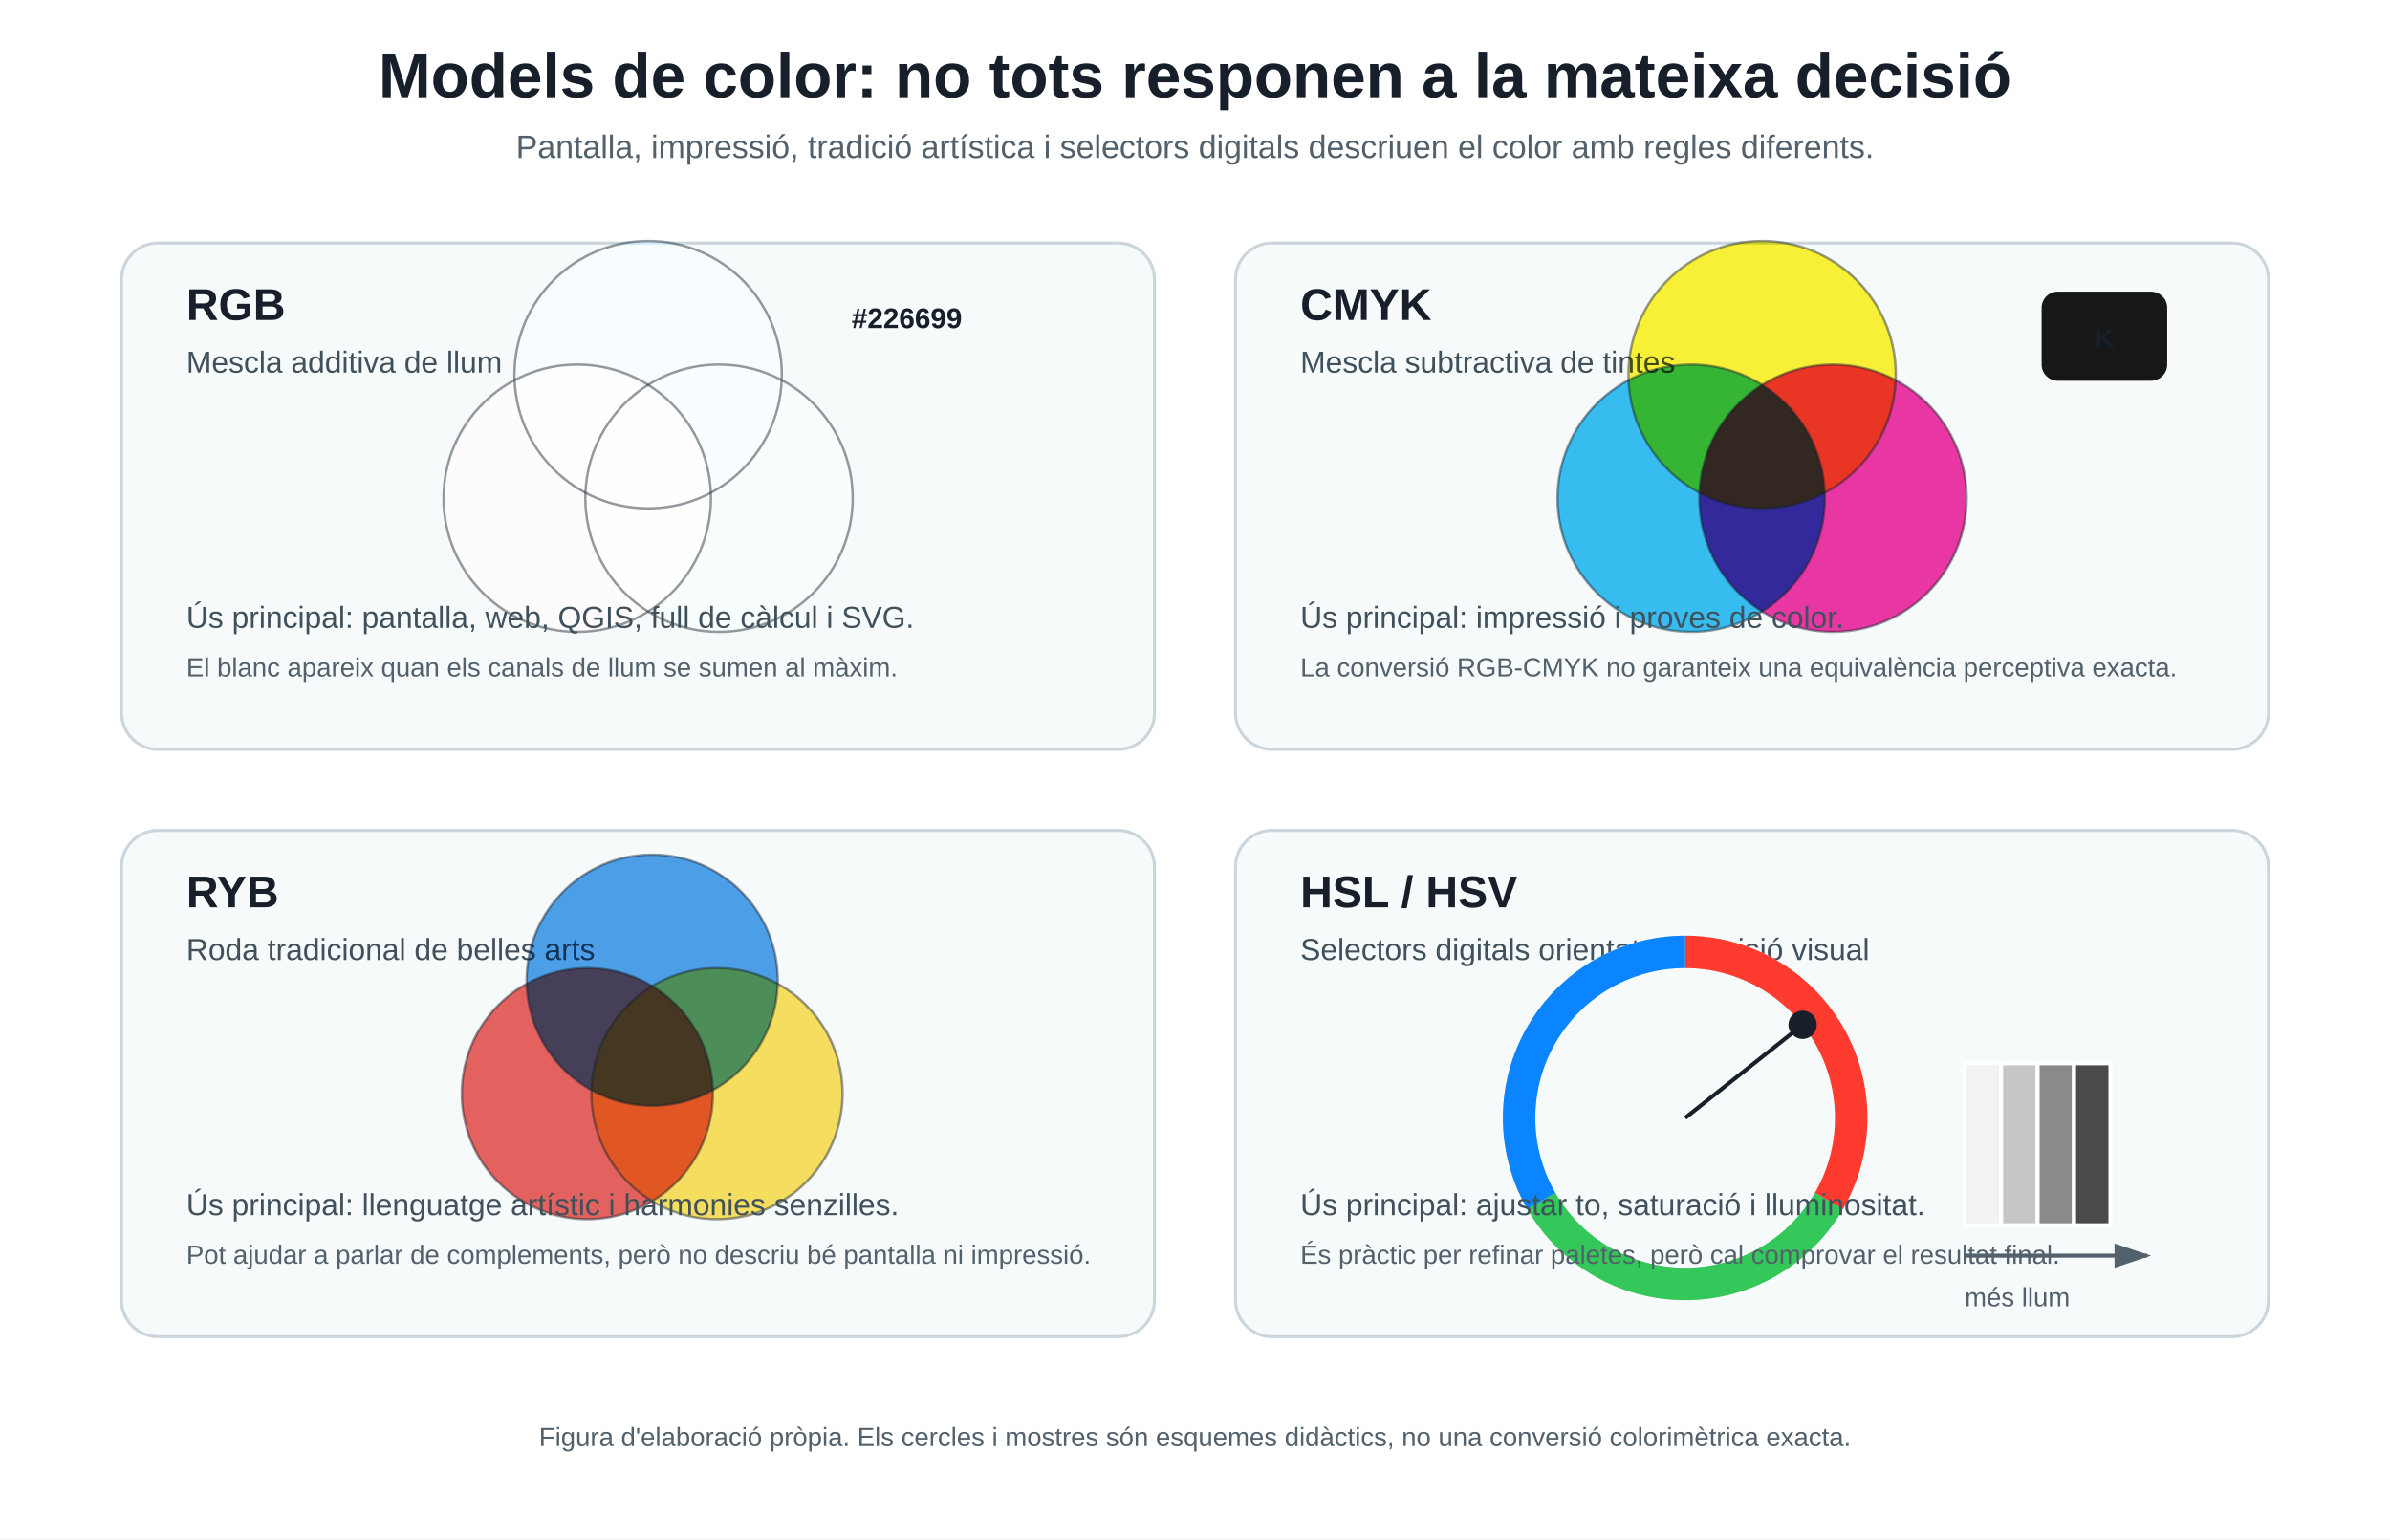
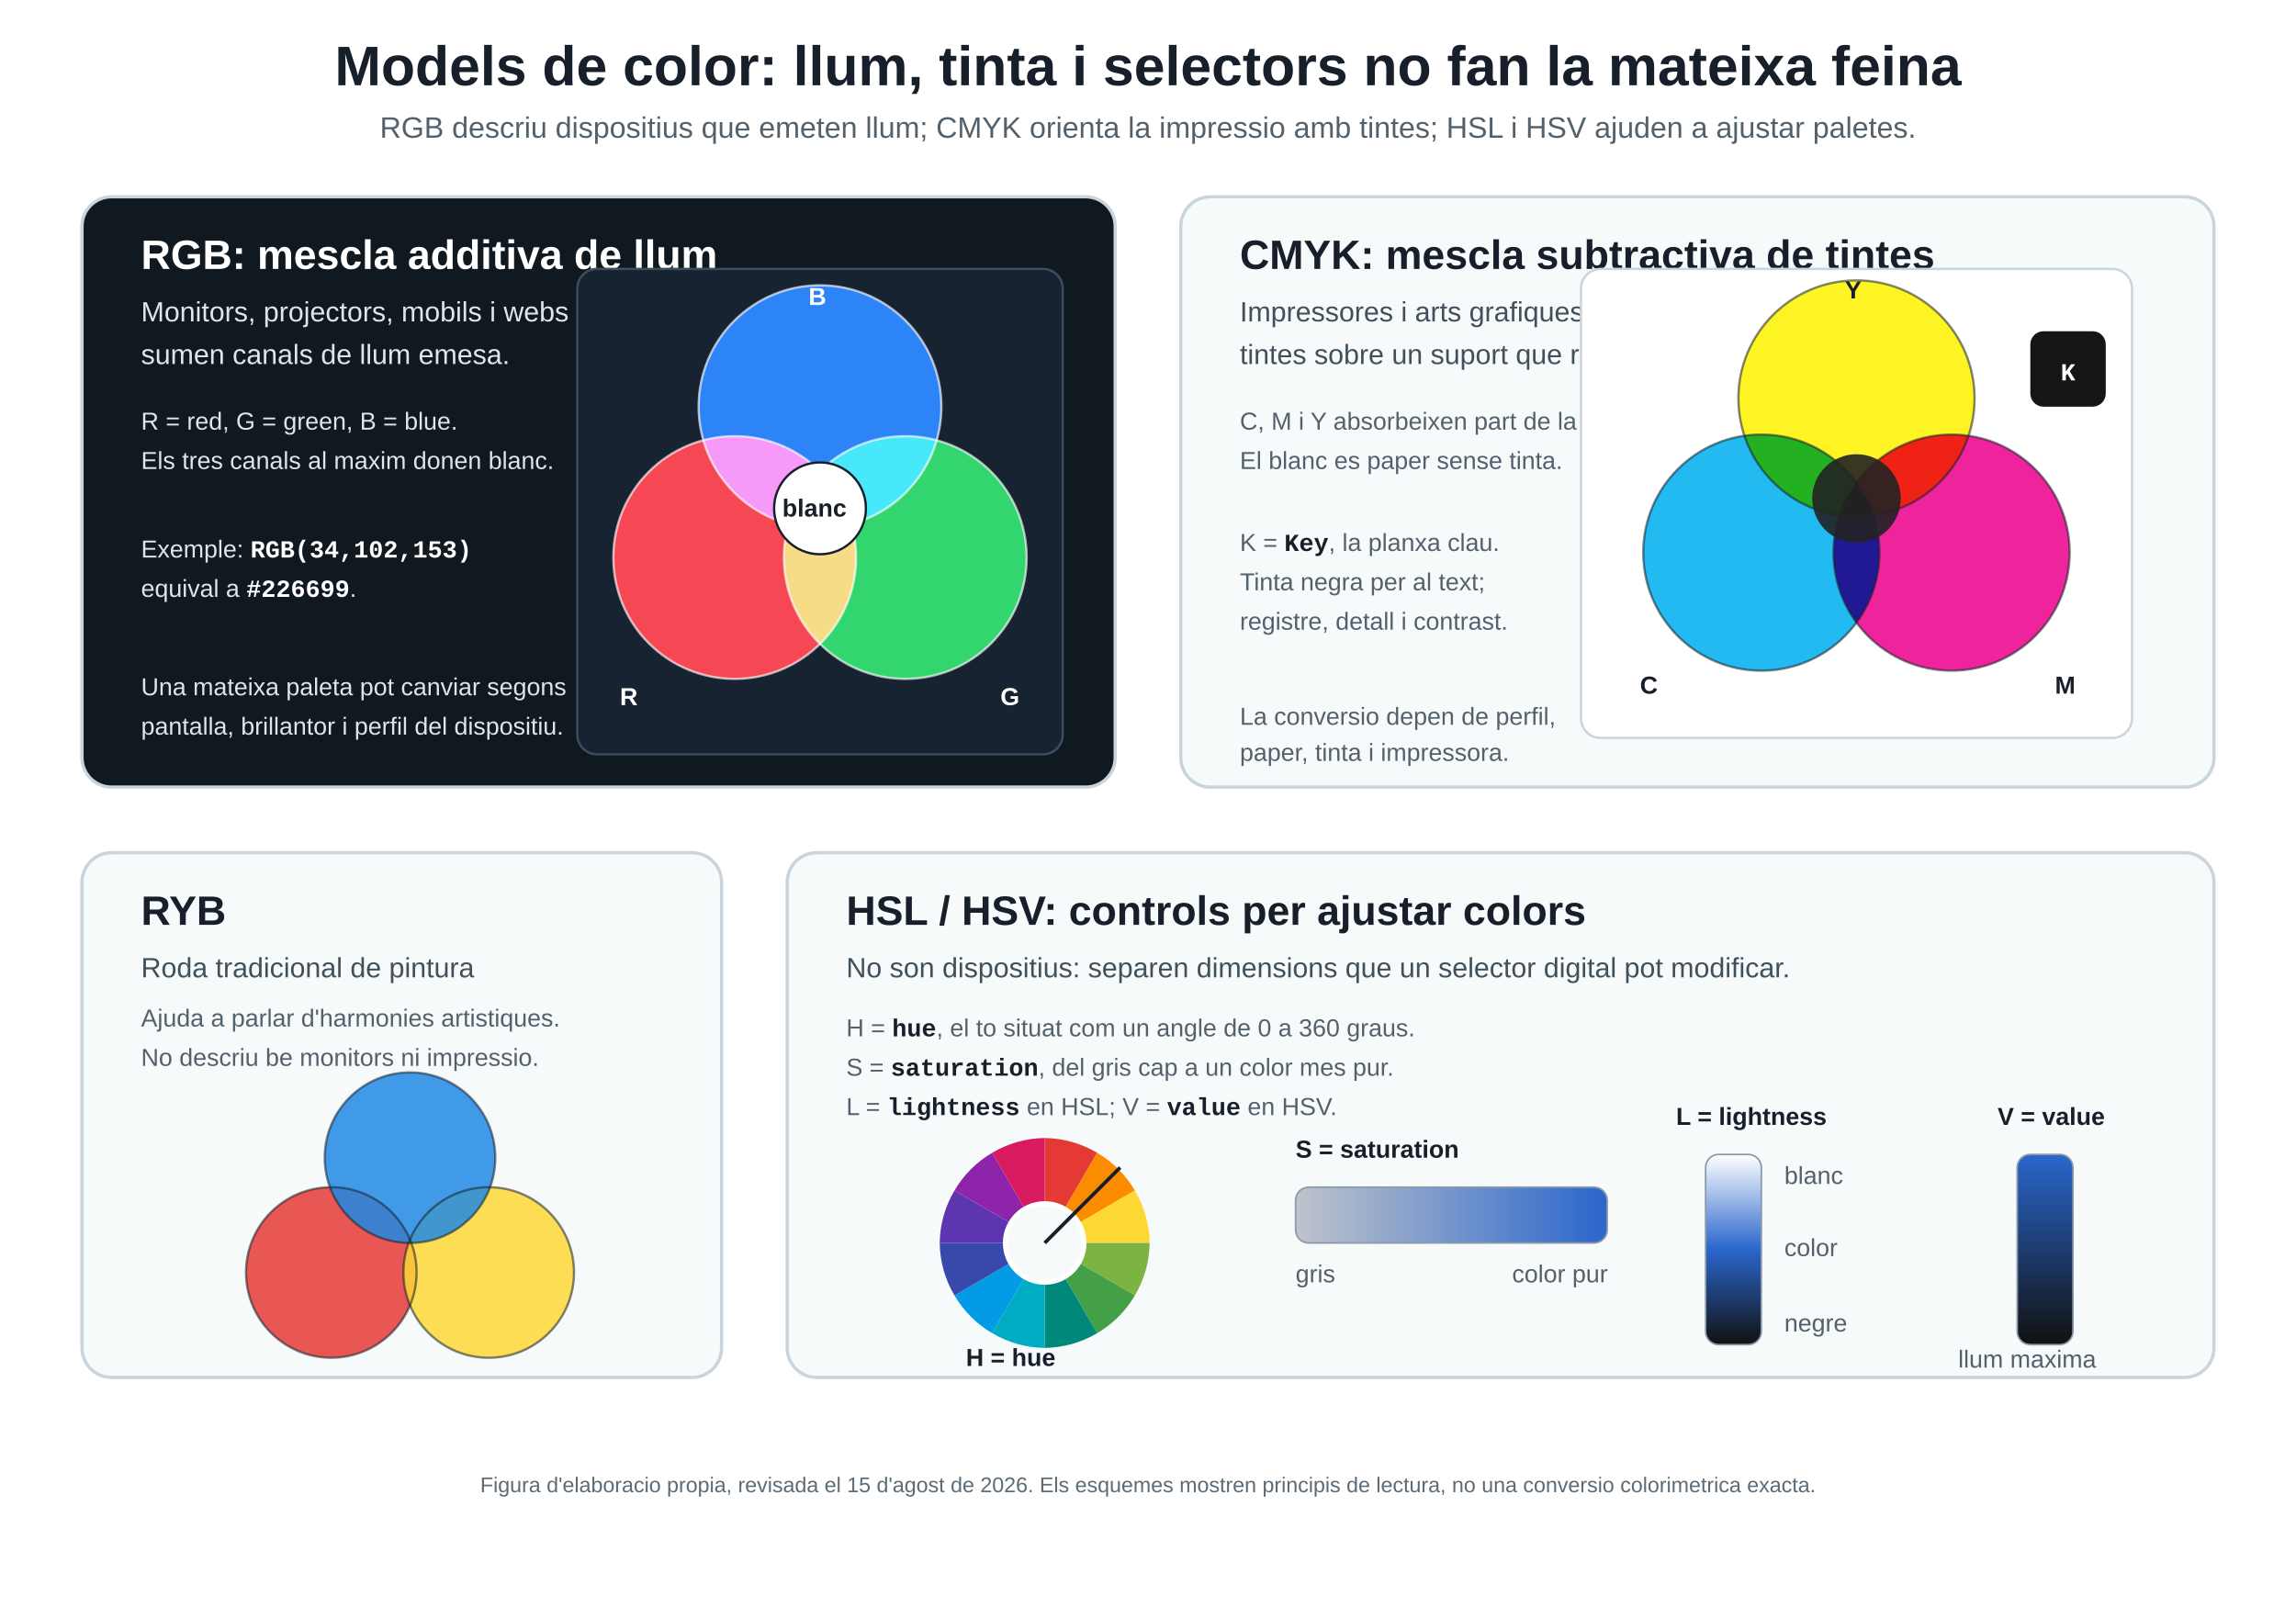
- <svg xmlns="http://www.w3.org/2000/svg" width="1180" height="760" viewBox="0 0 1180 760" role="img" aria-labelledby="title desc">
+ <svg xmlns="http://www.w3.org/2000/svg" width="1400" height="980" viewBox="0 0 1400 980" role="img" aria-labelledby="title desc">
  <defs>
    <style>
-       .bg { fill: #ffffff; }
-       .panel { fill: #f7fafb; stroke: #cbd6dc; stroke-width: 1.5; rx: 18; }
-       .title { font: 700 31px Arial, 'Liberation Sans', sans-serif; fill: #17202a; }
-       .subtitle { font: 16px Arial, 'Liberation Sans', sans-serif; fill: #52616b; }
-       .label { font: 700 22px Arial, 'Liberation Sans', sans-serif; fill: #17202a; }
-       .small { font: 15px Arial, 'Liberation Sans', sans-serif; fill: #40515c; }
-       .tiny { font: 13px Arial, 'Liberation Sans', sans-serif; fill: #52616b; }
-       .code { font: 700 14px Arial, 'Liberation Sans', sans-serif; fill: #17202a; }
-       .mix { mix-blend-mode: multiply; opacity: .78; }
-       .screen { mix-blend-mode: screen; opacity: .9; }
-       .stroke { fill: none; stroke: #17202a; stroke-width: 1.2; opacity: .45; }
-       .axis { stroke: #52616b; stroke-width: 2; marker-end: url(#arrow); }
-       .arrowText { font: 13px Arial, 'Liberation Sans', sans-serif; fill: #52616b; }
-       .chip { stroke: #ffffff; stroke-width: 2; }
+       .bg{fill:#ffffff}
+       .panel{fill:#f7fafb;stroke:#c9d4dc;stroke-width:2;rx:18}
+       .panelDark{fill:#101820;stroke:#c9d4dc;stroke-width:2;rx:18}
+       .title{font:700 34px Arial,'Liberation Sans',sans-serif;fill:#17202a}
+       .subtitle{font:18px Arial,'Liberation Sans',sans-serif;fill:#52616b}
+       .h{font:700 25px Arial,'Liberation Sans',sans-serif;fill:#17202a}
+       .hLight{font:700 25px Arial,'Liberation Sans',sans-serif;fill:#ffffff}
+       .p{font:17px Arial,'Liberation Sans',sans-serif;fill:#40515c}
+       .pLight{font:17px Arial,'Liberation Sans',sans-serif;fill:#dce6ee}
+       .small{font:15px Arial,'Liberation Sans',sans-serif;fill:#52616b}
+       .smallLight{font:15px Arial,'Liberation Sans',sans-serif;fill:#dce6ee}
+       .tiny{font:13px Arial,'Liberation Sans',sans-serif;fill:#5c6b76}
+       .tag{font:700 15px Arial,'Liberation Sans',sans-serif;fill:#17202a}
+       .tagLight{font:700 15px Arial,'Liberation Sans',sans-serif;fill:#ffffff}
+       .code{font:700 15px 'Liberation Mono',Consolas,monospace;fill:#17202a}
+       .codeLight{font:700 15px 'Liberation Mono',Consolas,monospace;fill:#ffffff}
+       .screen{mix-blend-mode:screen;opacity:.96}
+       .ink{mix-blend-mode:multiply;opacity:.86}
+       .outline{fill:none;stroke:#17202a;stroke-width:1.4;opacity:.55}
+       .outlineLight{fill:none;stroke:#ffffff;stroke-width:1.4;opacity:.65}
+       .box{fill:#ffffff;stroke:#c9d4dc;stroke-width:1.4;rx:12}
+       .boxDark{fill:#172331;stroke:#3c4d5d;stroke-width:1.4;rx:12}
    </style>
-     <marker id="arrow" markerWidth="10" markerHeight="10" refX="8" refY="3" orient="auto" markerUnits="strokeWidth">
-       <path d="M0,0 L0,6 L9,3 z" fill="#52616b" />
-     </marker>
+     <linearGradient id="satBlue" x1="0" y1="0" x2="1" y2="0">
+       <stop offset="0" stop-color="#bfc4cb" />
+       <stop offset="1" stop-color="#2a66cc" />
+     </linearGradient>
+     <linearGradient id="hslLight" x1="0" y1="1" x2="0" y2="0">
+       <stop offset="0" stop-color="#111111" />
+       <stop offset=".5" stop-color="#2a66cc" />
+       <stop offset="1" stop-color="#ffffff" />
+     </linearGradient>
+     <linearGradient id="hsvValue" x1="0" y1="1" x2="0" y2="0">
+       <stop offset="0" stop-color="#111111" />
+       <stop offset="1" stop-color="#2a66cc" />
+     </linearGradient>
  </defs>
-   <rect class="bg" width="1180" height="760" />
-   <text x="590" y="48" text-anchor="middle" class="title">Models de color: no tots responen a la mateixa decisió</text>
-   <text x="590" y="78" text-anchor="middle" class="subtitle">Pantalla, impressió, tradició artística i selectors digitals descriuen el color amb regles diferents.</text>
-   <rect x="60" y="120" width="510" height="250" class="panel" />
-   <text x="92" y="158" class="label">RGB</text>
-   <text x="92" y="184" class="small">Mescla additiva de llum</text>
-   <circle cx="285" cy="246" r="66" fill="#ff3b30" class="screen" />
-   <circle cx="355" cy="246" r="66" fill="#34c759" class="screen" />
-   <circle cx="320" cy="185" r="66" fill="#0a84ff" class="screen" />
-   <circle cx="285" cy="246" r="66" class="stroke" />
-   <circle cx="355" cy="246" r="66" class="stroke" />
-   <circle cx="320" cy="185" r="66" class="stroke" />
-   <text x="475" y="162" text-anchor="end" class="code">#226699</text>
-   <text x="92" y="310" class="small">Ús principal: pantalla, web, QGIS, full de càlcul i SVG.</text>
-   <text x="92" y="334" class="tiny">El blanc apareix quan els canals de llum se sumen al màxim.</text>
-   <rect x="610" y="120" width="510" height="250" class="panel" />
-   <text x="642" y="158" class="label">CMYK</text>
-   <text x="642" y="184" class="small">Mescla subtractiva de tintes</text>
-   <circle cx="835" cy="246" r="66" fill="#00aeef" class="mix" />
-   <circle cx="905" cy="246" r="66" fill="#ec008c" class="mix" />
-   <circle cx="870" cy="185" r="66" fill="#fff200" class="mix" />
-   <circle cx="835" cy="246" r="66" class="stroke" />
-   <circle cx="905" cy="246" r="66" class="stroke" />
-   <circle cx="870" cy="185" r="66" class="stroke" />
-   <rect x="1008" y="144" width="62" height="44" fill="#171717" rx="8" />
-   <text x="1039" y="172" text-anchor="middle" fill="#ffffff" class="code">K</text>
-   <text x="642" y="310" class="small">Ús principal: impressió i proves de color.</text>
-   <text x="642" y="334" class="tiny">La conversió RGB-CMYK no garanteix una equivalència perceptiva exacta.</text>
-   <rect x="60" y="410" width="510" height="250" class="panel" />
-   <text x="92" y="448" class="label">RYB</text>
-   <text x="92" y="474" class="small">Roda tradicional de belles arts</text>
-   <circle cx="290" cy="540" r="62" fill="#e53935" class="mix" />
-   <circle cx="354" cy="540" r="62" fill="#fdd835" class="mix" />
-   <circle cx="322" cy="484" r="62" fill="#1e88e5" class="mix" />
-   <circle cx="290" cy="540" r="62" class="stroke" />
-   <circle cx="354" cy="540" r="62" class="stroke" />
-   <circle cx="322" cy="484" r="62" class="stroke" />
-   <text x="92" y="600" class="small">Ús principal: llenguatge artístic i harmonies senzilles.</text>
-   <text x="92" y="624" class="tiny">Pot ajudar a parlar de complements, però no descriu bé pantalla ni impressió.</text>
-   <rect x="610" y="410" width="510" height="250" class="panel" />
-   <text x="642" y="448" class="label">HSL / HSV</text>
-   <text x="642" y="474" class="small">Selectors digitals orientats a decisió visual</text>
-   <g transform="translate(832 552)">
-     <circle r="82" fill="none" stroke="#cbd6dc" stroke-width="16" />
-     <path d="M0,-82 A82,82 0 0,1 71,41" fill="none" stroke="#ff3b30" stroke-width="16" />
-     <path d="M71,41 A82,82 0 0,1 -71,41" fill="none" stroke="#34c759" stroke-width="16" />
-     <path d="M-71,41 A82,82 0 0,1 0,-82" fill="none" stroke="#0a84ff" stroke-width="16" />
-     <line x1="0" y1="0" x2="58" y2="-46" stroke="#17202a" stroke-width="2" />
-     <circle cx="58" cy="-46" r="7" fill="#17202a" />
+   <rect class="bg" width="1400" height="980" />
+   <text x="700" y="52" text-anchor="middle" class="title">Models de color: llum, tinta i selectors no fan la mateixa feina</text>
+   <text x="700" y="84" text-anchor="middle" class="subtitle">RGB descriu dispositius que emeten llum; CMYK orienta la impressio amb tintes; HSL i HSV ajuden a ajustar paletes.</text>
+   <rect x="50" y="120" width="630" height="360" class="panelDark" />
+   <text x="86" y="164" class="hLight">RGB: mescla additiva de llum</text>
+   <text x="86" y="196" class="pLight">Monitors, projectors, mobils i webs</text>
+   <text x="86" y="222" class="pLight">sumen canals de llum emesa.</text>
+   <text x="86" y="262" class="smallLight">R = red, G = green, B = blue.</text>
+   <text x="86" y="286" class="smallLight">Els tres canals al maxim donen blanc.</text>
+   <text x="86" y="340" class="smallLight">Exemple: <tspan class="codeLight">RGB(34,102,153)</tspan>
+   </text>
+   <text x="86" y="364" class="smallLight">equival a <tspan class="codeLight">#226699</tspan>.</text>
+   <text x="86" y="424" class="smallLight">Una mateixa paleta pot canviar segons</text>
+   <text x="86" y="448" class="smallLight">pantalla, brillantor i perfil del dispositiu.</text>
+   <g transform="translate(500 312)">
+     <rect x="-148" y="-148" width="296" height="296" class="boxDark" />
+     <circle cx="-52" cy="28" r="74" fill="#ff2d2d" class="screen" />
+     <circle cx="52" cy="28" r="74" fill="#20d650" class="screen" />
+     <circle cx="0" cy="-64" r="74" fill="#1976ff" class="screen" />
+     <circle cx="-52" cy="28" r="74" class="outlineLight" />
+     <circle cx="52" cy="28" r="74" class="outlineLight" />
+     <circle cx="0" cy="-64" r="74" class="outlineLight" />
+     <circle cx="0" cy="-2" r="28" fill="#ffffff" stroke="#17202a" stroke-width="1.4" />
+     <text x="-122" y="118" class="tagLight">R</text>
+     <text x="110" y="118" class="tagLight">G</text>
+     <text x="-7" y="-126" class="tagLight">B</text>
+     <text x="-23" y="3" class="tag">blanc</text>
  </g>
-   <line x1="970" y1="620" x2="1060" y2="620" class="axis" />
-   <text x="970" y="645" class="arrowText">més llum</text>
-   <rect x="970" y="525" width="18" height="80" class="chip" fill="#f2f2f2" />
-   <rect x="988" y="525" width="18" height="80" class="chip" fill="#c6c6c6" />
-   <rect x="1006" y="525" width="18" height="80" class="chip" fill="#8a8a8a" />
-   <rect x="1024" y="525" width="18" height="80" class="chip" fill="#4a4a4a" />
-   <text x="642" y="600" class="small">Ús principal: ajustar to, saturació i lluminositat.</text>
-   <text x="642" y="624" class="tiny">És pràctic per refinar paletes, però cal comprovar el resultat final.</text>
-   <text x="590" y="714" text-anchor="middle" class="tiny">Figura d'elaboració pròpia. Els cercles i mostres són esquemes didàctics, no una conversió colorimètrica exacta.</text>
+   <rect x="720" y="120" width="630" height="360" class="panel" />
+   <text x="756" y="164" class="h">CMYK: mescla subtractiva de tintes</text>
+   <text x="756" y="196" class="p">Impressores i arts grafiques dipositen</text>
+   <text x="756" y="222" class="p">tintes sobre un suport que reflecteix llum.</text>
+   <text x="756" y="262" class="small">C, M i Y absorbeixen part de la llum blanca.</text>
+   <text x="756" y="286" class="small">El blanc es paper sense tinta.</text>
+   <text x="756" y="336" class="small">K = <tspan class="code">Key</tspan>, la planxa clau.</text>
+   <text x="756" y="360" class="small">Tinta negra per al text;</text>
+   <text x="756" y="384" class="small">registre, detall i contrast.</text>
+   <text x="756" y="442" class="small">La conversio depen de perfil,</text>
+   <text x="756" y="464" class="small">paper, tinta i impressora.</text>
+   <g transform="translate(1132 307)">
+     <rect x="-168" y="-143" width="336" height="286" class="box" />
+     <circle cx="-58" cy="30" r="72" fill="#00aeef" class="ink" />
+     <circle cx="58" cy="30" r="72" fill="#ec008c" class="ink" />
+     <circle cx="0" cy="-64" r="72" fill="#fff200" class="ink" />
+     <circle cx="-58" cy="30" r="72" class="outline" />
+     <circle cx="58" cy="30" r="72" class="outline" />
+     <circle cx="0" cy="-64" r="72" class="outline" />
+     <circle cx="0" cy="-3" r="27" fill="#222222" opacity=".9" />
+     <text x="-132" y="116" class="tag">C</text>
+     <text x="121" y="116" class="tag">M</text>
+     <text x="-7" y="-125" class="tag">Y</text>
+     <rect x="106" y="-105" width="46" height="46" rx="8" fill="#151515" />
+     <text x="129" y="-75" text-anchor="middle" class="codeLight">K</text>
+   </g>
+   <rect x="50" y="520" width="390" height="320" class="panel" />
+   <text x="86" y="564" class="h">RYB</text>
+   <text x="86" y="596" class="p">Roda tradicional de pintura</text>
+   <text x="86" y="626" class="small">Ajuda a parlar d'harmonies artistiques.</text>
+   <text x="86" y="650" class="small">No descriu be monitors ni impressio.</text>
+   <g transform="translate(250 752)">
+     <circle cx="-48" cy="24" r="52" fill="#e53935" opacity=".84" />
+     <circle cx="48" cy="24" r="52" fill="#fdd835" opacity=".84" />
+     <circle cx="0" cy="-46" r="52" fill="#1e88e5" opacity=".84" />
+     <circle cx="-48" cy="24" r="52" class="outline" />
+     <circle cx="48" cy="24" r="52" class="outline" />
+     <circle cx="0" cy="-46" r="52" class="outline" />
+   </g>
+   <rect x="480" y="520" width="870" height="320" class="panel" />
+   <text x="516" y="564" class="h">HSL / HSV: controls per ajustar colors</text>
+   <text x="516" y="596" class="p">No son dispositius: separen dimensions que un selector digital pot modificar.</text>
+   <text x="516" y="632" class="small">H = <tspan class="code">hue</tspan>, el to situat com un angle de 0 a 360 graus.</text>
+   <text x="516" y="656" class="small">S = <tspan class="code">saturation</tspan>, del gris cap a un color mes pur.</text>
+   <text x="516" y="680" class="small">L = <tspan class="code">lightness</tspan> en HSL; V = <tspan class="code">value</tspan> en HSV.</text>
+   <g transform="translate(637 758)">
+     <path d="M0,-64 A64,64 0 0,1 32,-55 L0,0 Z" fill="#e53935" />
+     <path d="M32,-55 A64,64 0 0,1 55,-32 L0,0 Z" fill="#fb8c00" />
+     <path d="M55,-32 A64,64 0 0,1 64,0 L0,0 Z" fill="#fdd835" />
+     <path d="M64,0 A64,64 0 0,1 55,32 L0,0 Z" fill="#7cb342" />
+     <path d="M55,32 A64,64 0 0,1 32,55 L0,0 Z" fill="#43a047" />
+     <path d="M32,55 A64,64 0 0,1 0,64 L0,0 Z" fill="#00897b" />
+     <path d="M0,64 A64,64 0 0,1 -32,55 L0,0 Z" fill="#00acc1" />
+     <path d="M-32,55 A64,64 0 0,1 -55,32 L0,0 Z" fill="#039be5" />
+     <path d="M-55,32 A64,64 0 0,1 -64,0 L0,0 Z" fill="#3949ab" />
+     <path d="M-64,0 A64,64 0 0,1 -55,-32 L0,0 Z" fill="#5e35b1" />
+     <path d="M-55,-32 A64,64 0 0,1 -32,-55 L0,0 Z" fill="#8e24aa" />
+     <path d="M-32,-55 A64,64 0 0,1 0,-64 L0,0 Z" fill="#d81b60" />
+     <circle r="24" fill="#f7fafb" stroke="#ffffff" stroke-width="3" />
+     <line x1="0" y1="0" x2="46" y2="-46" stroke="#17202a" stroke-width="2.2" />
+     <text x="-48" y="75" class="tag">H = hue</text>
+   </g>
+   <g transform="translate(790 724)">
+     <text x="0" y="-18" class="tag">S = saturation</text>
+     <rect x="0" y="0" width="190" height="34" rx="8" fill="url(#satBlue)" stroke="#8a9aa7" />
+     <text x="0" y="58" class="small">gris</text>
+     <text x="132" y="58" class="small">color pur</text>
+   </g>
+   <g transform="translate(1040 704)">
+     <text x="-18" y="-18" class="tag">L = lightness</text>
+     <rect x="0" y="0" width="34" height="116" rx="8" fill="url(#hslLight)" stroke="#8a9aa7" />
+     <text x="48" y="18" class="small">blanc</text>
+     <text x="48" y="62" class="small">color</text>
+     <text x="48" y="108" class="small">negre</text>
+   </g>
+   <g transform="translate(1230 704)">
+     <text x="-12" y="-18" class="tag">V = value</text>
+     <rect x="0" y="0" width="34" height="116" rx="8" fill="url(#hsvValue)" stroke="#8a9aa7" />
+     <text x="-36" y="130" class="small">llum maxima</text>
+   </g>
+   <text x="700" y="910" text-anchor="middle" class="tiny">Figura d'elaboracio propia, revisada el 15 d'agost de 2026. Els esquemes mostren principis de lectura, no una conversio colorimetrica exacta.</text>
</svg>
